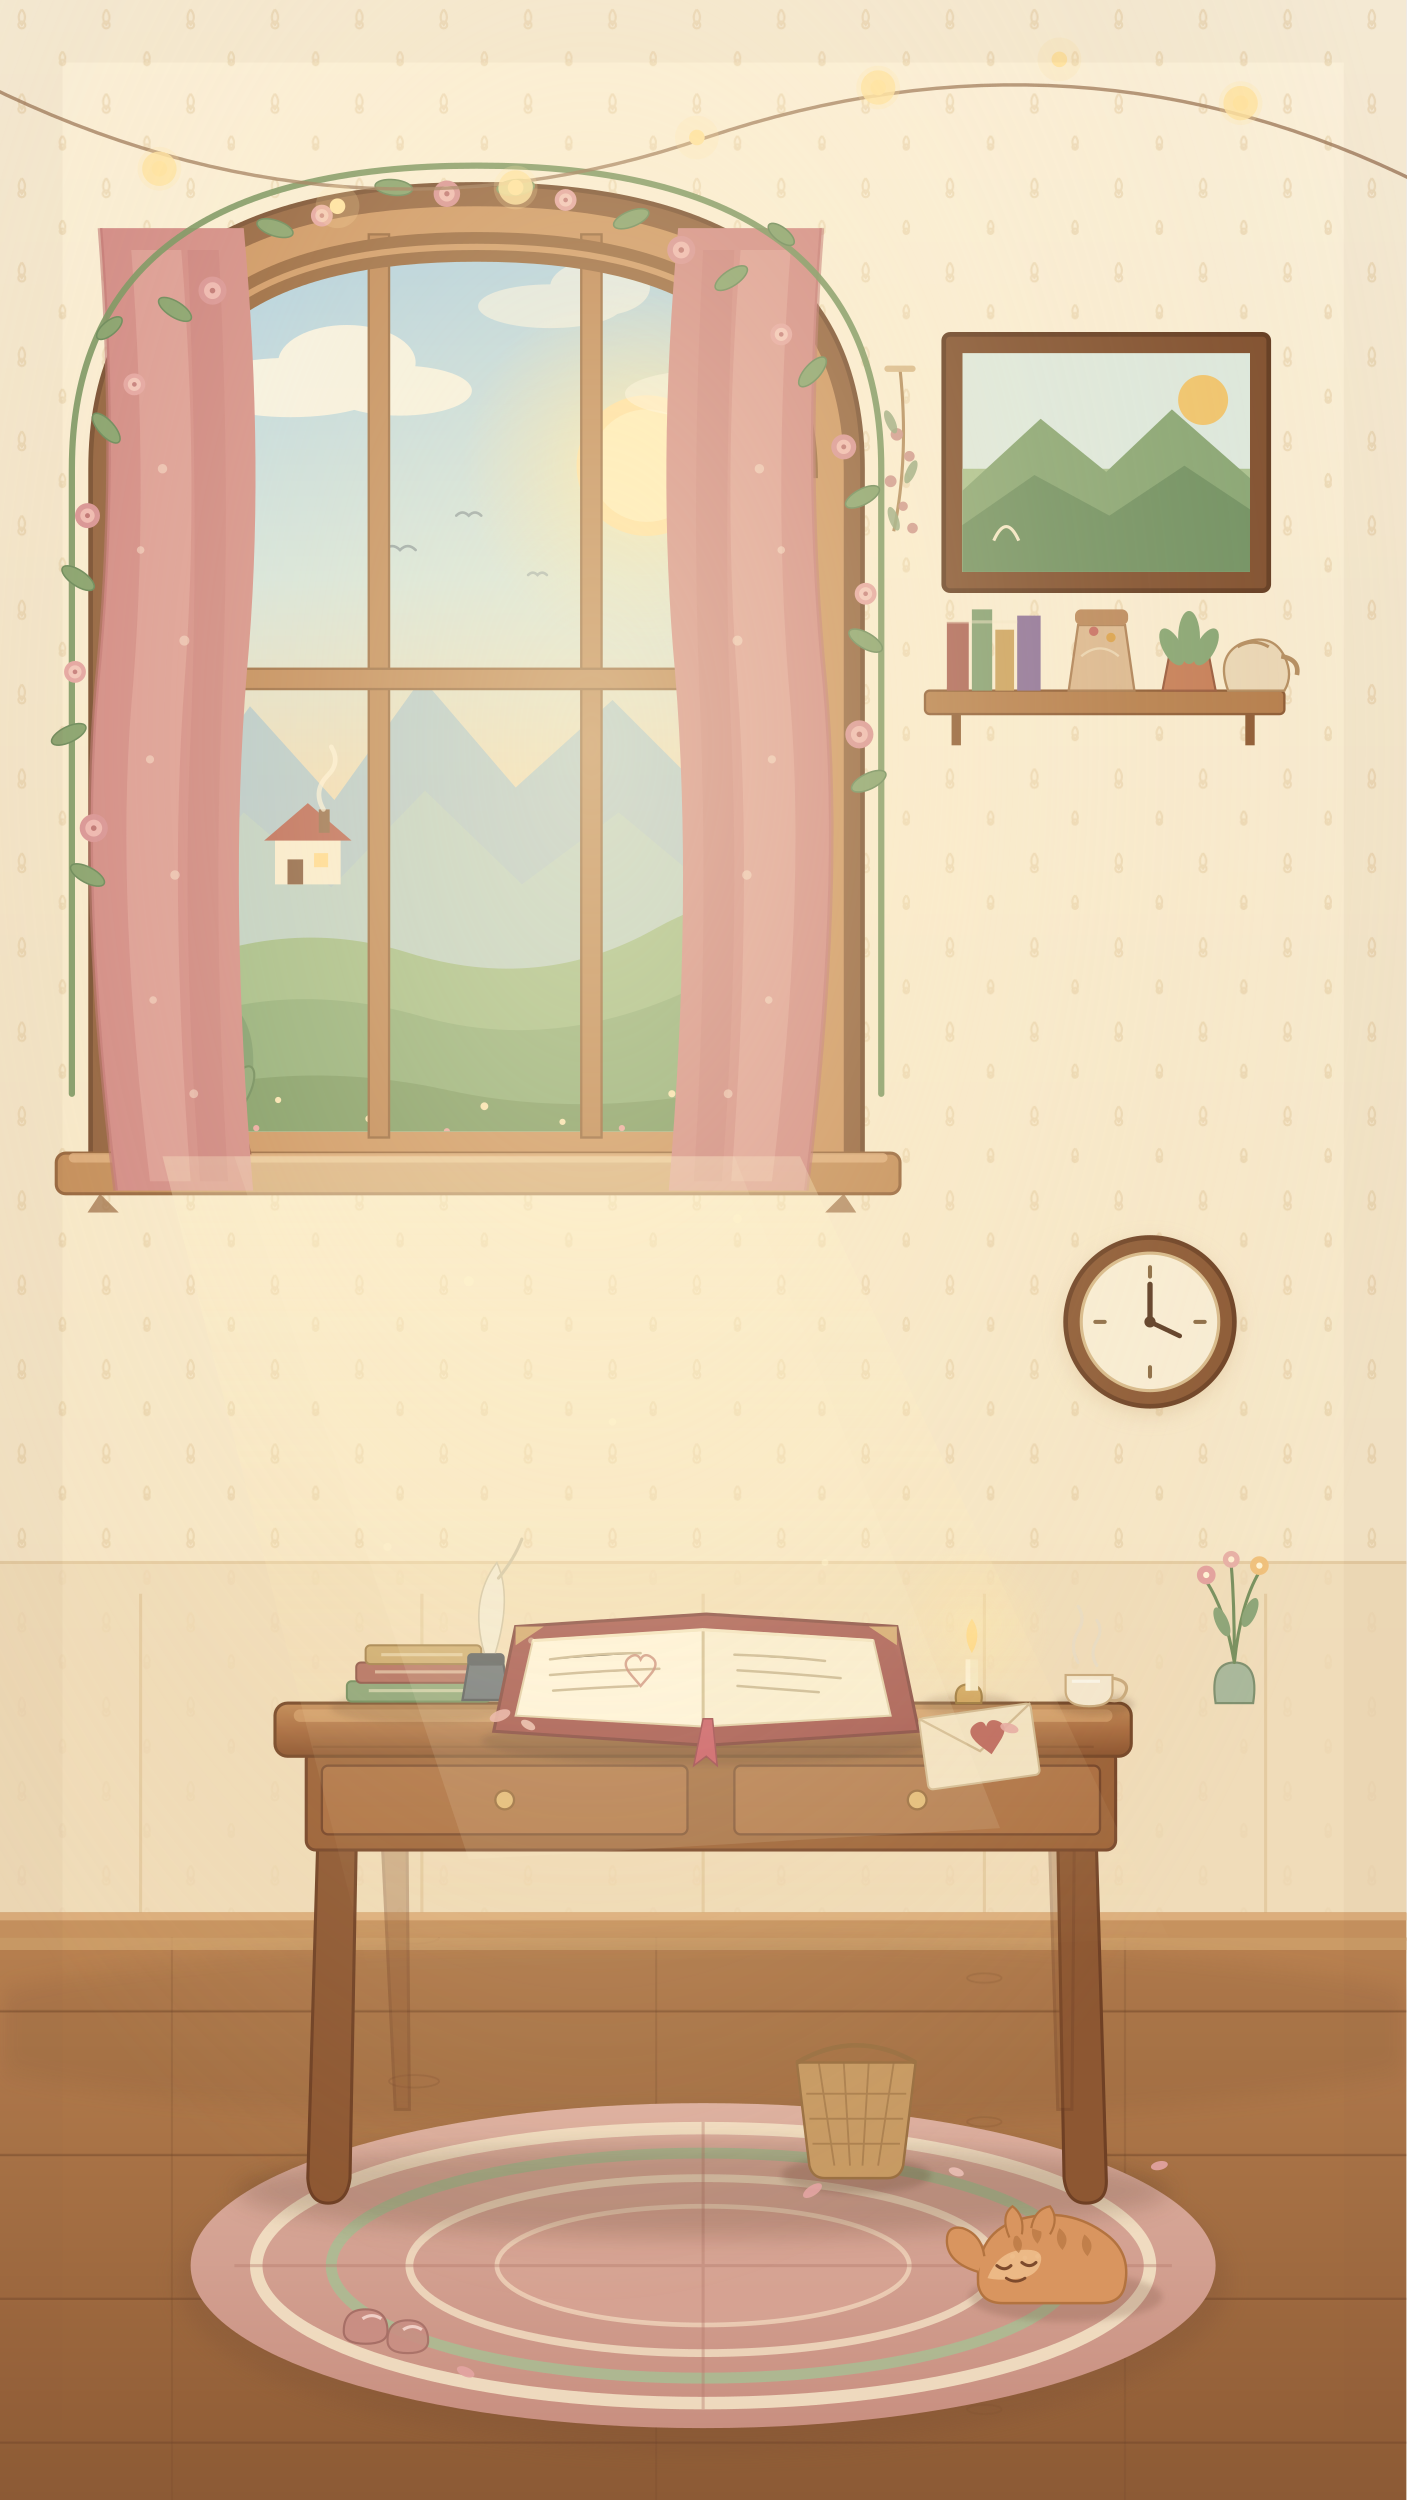
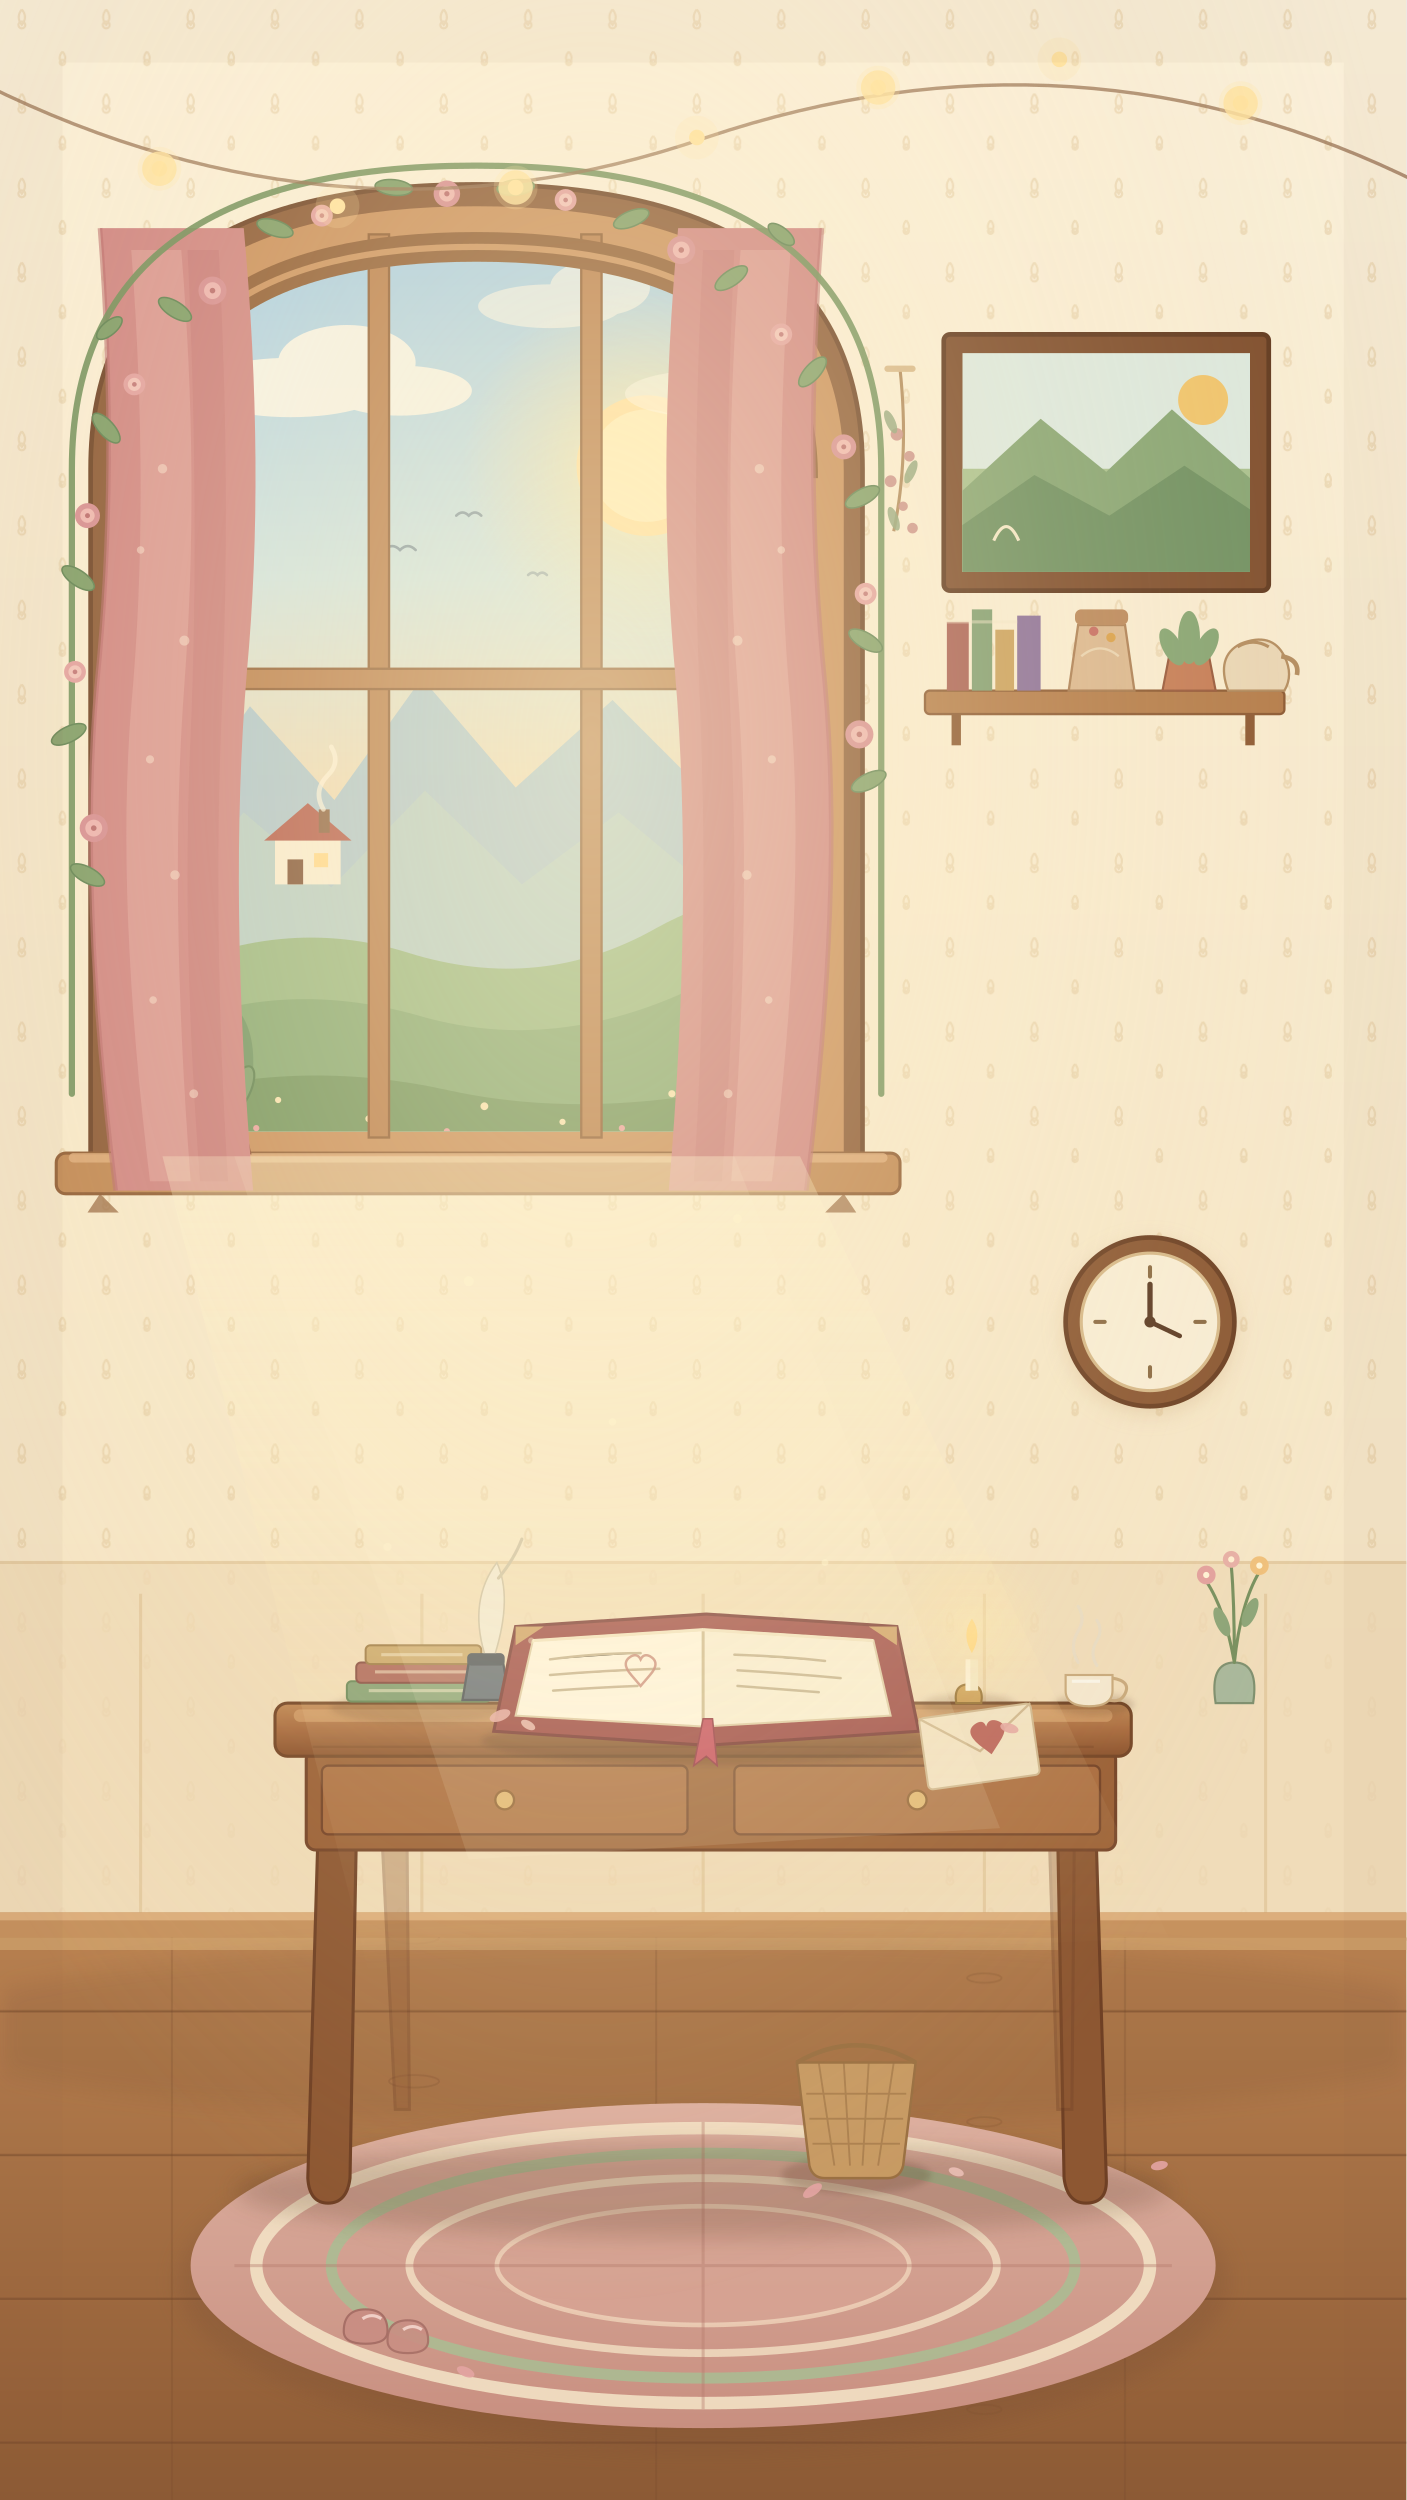
<svg xmlns="http://www.w3.org/2000/svg" viewBox="0 0 900 1600" width="900" height="1600">
  <defs>
    <linearGradient id="sky" x1="0" y1="0" x2="0" y2="1">
      <stop offset="0" stop-color="#a6cde6" />
      <stop offset=".38" stop-color="#cfe4e2" />
      <stop offset=".66" stop-color="#f5d9ae" />
      <stop offset="1" stop-color="#f0bd8d" />
    </linearGradient>
    <linearGradient id="wall" x1="0" y1="0" x2="0" y2="1">
      <stop offset="0" stop-color="#faf0da" />
      <stop offset=".6" stop-color="#f6e7c8" />
      <stop offset="1" stop-color="#eedbb8" />
    </linearGradient>
    <linearGradient id="floorG" x1="0" y1="0" x2="0" y2="1">
      <stop offset="0" stop-color="#b98150" />
      <stop offset="1" stop-color="#8d5a34" />
    </linearGradient>
    <linearGradient id="deskG" x1="0" y1="0" x2="0" y2="1">
      <stop offset="0" stop-color="#c08854" />
      <stop offset=".5" stop-color="#a86b3f" />
      <stop offset="1" stop-color="#8a522d" />
    </linearGradient>
    <linearGradient id="rugG" x1="0" y1="0" x2="0" y2="1">
      <stop offset="0" stop-color="#ddb0a0" />
      <stop offset="1" stop-color="#c88f80" />
    </linearGradient>
    <linearGradient id="beam" x1="0" y1="0" x2="0" y2="1">
      <stop offset="0" stop-color="#fff6d2" stop-opacity=".55" />
      <stop offset="1" stop-color="#ffe7a9" stop-opacity="0" />
    </linearGradient>
    <radialGradient id="sunGlow" cx="50%" cy="50%" r="50%">
      <stop offset="0" stop-color="#fff3c2" stop-opacity=".95" />
      <stop offset=".45" stop-color="#ffe6a4" stop-opacity=".5" />
      <stop offset="1" stop-color="#ffdfa0" stop-opacity="0" />
    </radialGradient>
    <radialGradient id="lampGlow" cx="50%" cy="50%" r="50%">
      <stop offset="0" stop-color="#ffe9ad" stop-opacity=".8" />
      <stop offset="1" stop-color="#ffe9ad" stop-opacity="0" />
    </radialGradient>
    <radialGradient id="roomGlow" cx="42%" cy="30%" r="62%">
      <stop offset="0" stop-color="#fff4cd" stop-opacity=".5" />
      <stop offset=".55" stop-color="#ffe9bb" stop-opacity=".16" />
      <stop offset="1" stop-color="#e5c38c" stop-opacity="0" />
    </radialGradient>
    <filter id="soft" x="-40%" y="-40%" width="180%" height="180%">
      <feGaussianBlur stdDeviation="7" />
    </filter>
    <filter id="soft2" x="-40%" y="-40%" width="180%" height="180%">
      <feGaussianBlur stdDeviation="2" />
    </filter>
    <clipPath id="winClip">
      <path d="M96 724 L96 306 Q96 158 305 158 Q514 158 514 306 L514 724 Z" />
    </clipPath>
    <pattern id="bloom" width="54" height="54" patternUnits="userSpaceOnUse">
      <g fill="none" stroke="#d9bc8d" stroke-width="1.4" opacity=".38">
        <circle cx="14" cy="16" r="2.2" />
        <path d="M14 6 q4 5 0 10 q-4 -5 0 -10" />
        <circle cx="40" cy="40" r="1.7" />
        <path d="M40 33 q3.5 4 0 8 q-3.5 -4 0 -8" />
      </g>
    </pattern>
    <pattern id="planks" width="900" height="92" patternUnits="userSpaceOnUse">
      <rect width="900" height="92" fill="none" />
      <path d="M0 91.5 H900" stroke="#6f4527" stroke-width="2" opacity=".45" />
      <path d="M110 0 V92 M420 0 V92 M720 0 V92" stroke="#6f4527" stroke-width="1.3" opacity=".22" />
      <ellipse cx="265" cy="44" rx="16" ry="4" fill="none" stroke="#7d4d2b" stroke-width="1.2" opacity=".25" />
      <ellipse cx="630" cy="70" rx="11" ry="3" fill="none" stroke="#7d4d2b" stroke-width="1.2" opacity=".22" />
    </pattern>
  </defs>
  <rect x="0" y="0" width="900" height="1600" fill="url(#wall)" />
  <rect x="0" y="0" width="900" height="1240" fill="url(#bloom)" />
  <rect x="0" y="1000" width="900" height="250" fill="#efdab5" opacity=".75" />
  <g stroke="#e2c99f" stroke-width="2" opacity=".9">
    <path d="M0 1000 H900" />
    <path d="M90 1020 V1236 M270 1020 V1236 M450 1020 V1236 M630 1020 V1236 M810 1020 V1236" />
  </g>
  <rect x="0" y="1224" width="900" height="18" fill="#c6925e" />
  <rect x="0" y="1224" width="900" height="5" fill="#dcae7c" />
  <path d="M58 750 L58 300 Q58 118 305 118 Q552 118 552 300 L552 750 Z" fill="#8b5936" stroke="#6e4327" stroke-width="3" />
  <path d="M70 738 L70 302 Q70 132 305 132 Q540 132 540 302 L540 738 Z" fill="#c98f5c" />
  <g clip-path="url(#winClip)">
    <rect x="96" y="150" width="420" height="580" fill="url(#sky)" />
    <circle cx="414" cy="298" r="118" fill="url(#sunGlow)" />
    <circle cx="414" cy="298" r="45" fill="#ffe0a0" />
    <circle cx="414" cy="298" r="36" fill="#fff1c2" opacity=".75" />
    <g fill="#fff8e9" opacity=".85">
      <g>
        <ellipse cx="186" cy="248" rx="62" ry="19" />
        <ellipse cx="222" cy="232" rx="44" ry="24" />
        <ellipse cx="256" cy="250" rx="46" ry="16" />
        <animateTransform attributeName="transform" type="translate" values="0 0;14 0;0 0" dur="30s" repeatCount="indefinite" />
      </g>
      <g opacity=".7">
        <ellipse cx="352" cy="196" rx="46" ry="14" />
        <ellipse cx="384" cy="184" rx="32" ry="18" />
        <animateTransform attributeName="transform" type="translate" values="0 0;-10 0;0 0" dur="24s" repeatCount="indefinite" />
      </g>
      <g opacity=".6">
        <ellipse cx="452" cy="252" rx="52" ry="15" />
        <ellipse cx="486" cy="240" rx="34" ry="19" />
        <animateTransform attributeName="transform" type="translate" values="0 0;8 0;0 0" dur="36s" repeatCount="indefinite" />
      </g>
    </g>
    <path d="M96 540 L160 452 L214 512 L270 434 L330 504 L392 448 L454 510 L514 466 L514 730 L96 730 Z" fill="#a8c4cf" opacity=".9" />
    <path d="M96 586 L156 520 L212 568 L272 506 L334 566 L396 520 L456 570 L514 526 L514 730 L96 730 Z" fill="#b9cfc5" opacity=".9" />
    <path d="M96 626 Q180 584 262 610 Q346 636 420 594 Q474 564 514 580 L514 730 L96 730 Z" fill="#9ab883" />
    <path d="M96 662 Q176 624 268 650 Q350 674 436 636 Q482 616 514 624 L514 730 L96 730 Z" fill="#87a974" />
    <g transform="translate(176,520)">
      <rect x="0" y="16" width="42" height="30" fill="#f8ecd2" />
      <path d="M-7 18 L21 -6 L49 18 Z" fill="#b45b4c" />
      <rect x="8" y="30" width="10" height="16" fill="#7f5236" />
      <rect x="25" y="26" width="9" height="9" fill="#ffd98d" />
      <rect x="28" y="-2" width="7" height="15" fill="#8d6243" />
      <path d="M31 -2 q-7 -12 3 -22 q8 -8 2 -18" fill="none" stroke="#fff3dd" stroke-width="3" stroke-linecap="round" opacity=".7">
        <animate attributeName="opacity" values=".25;.75;.25" dur="6s" repeatCount="indefinite" />
      </path>
    </g>
    <g fill="#6f9364">
      <path d="M136 690 q-12 -38 4 -64 q14 24 6 64 Z" />
      <path d="M152 700 q-10 -30 3 -50 q11 18 5 50 Z" opacity=".85" />
      <path d="M470 676 q-11 -34 4 -58 q13 22 5 58 Z" />
      <path d="M488 694 q-9 -26 3 -44 q10 16 4 44 Z" opacity=".8" />
    </g>
    <path d="M96 704 Q190 676 288 698 Q390 720 514 686 L514 730 L96 730 Z" fill="#749660" />
    <g fill="#f7e2b2">
      <circle cx="152" cy="712" r="2.4" />
      <circle cx="178" cy="704" r="2" />
      <circle cx="236" cy="716" r="2.2" />
      <circle cx="310" cy="708" r="2.5" />
      <circle cx="360" cy="718" r="2" />
      <circle cx="430" cy="700" r="2.3" />
      <circle cx="474" cy="714" r="2.2" />
    </g>
    <g fill="#e9a2a0">
      <circle cx="164" cy="722" r="2" />
      <circle cx="286" cy="724" r="2" />
      <circle cx="398" cy="722" r="2" />
      <circle cx="452" cy="696" r="1.8" />
    </g>
    <g fill="none" stroke="#6d8190" stroke-width="1.7" stroke-linecap="round" opacity=".75">
      <path d="M246 352 q5 -5 10 0 q5 -5 10 0" />
      <path d="M292 330 q4 -4 8 0 q4 -4 8 0" />
      <path d="M338 368 q3 -3 6 0 q3 -3 6 0" opacity=".7" />
    </g>
    <g fill="#7e9d68" opacity=".9">
      <path d="M96 150 q38 6 52 38 q-34 4 -52 -12 Z" />
      <path d="M514 150 q-34 8 -46 38 q32 2 46 -14 Z" opacity=".85" />
    </g>
  </g>
  <g fill="#b97e4d" stroke="#8f5c34" stroke-width="1.5">
    <rect x="236" y="150" width="13" height="578" />
    <rect x="372" y="150" width="13" height="578" />
    <rect x="96" y="428" width="418" height="13" />
    <path d="M96 306 Q96 158 305 158 Q514 158 514 306" fill="none" stroke="#8f5c34" stroke-width="19" />
    <path d="M96 306 Q96 158 305 158 Q514 158 514 306" fill="none" stroke="#d9a06a" stroke-width="4" opacity=".8" />
  </g>
  <rect x="36" y="738" width="540" height="26" rx="6" fill="#c08854" stroke="#8f5c34" stroke-width="2" />
  <rect x="44" y="738" width="524" height="6" rx="3" fill="#e0ae7d" opacity=".8" />
  <path d="M64 764 l-8 12 h20 Z M540 764 l8 12 h-20 Z" fill="#8f5c34" opacity=".7" />
  <g>
    <path d="M120 738 l7 -30 h26 l7 30 Z" fill="#b96f4e" stroke="#8f4f36" stroke-width="1.6" />
    <g fill="#7fa06f" stroke="#5f8253" stroke-width="1.4">
      <ellipse cx="140" cy="690" rx="8" ry="22" />
      <ellipse cx="127" cy="698" rx="7" ry="17" transform="rotate(-26 127 698)" />
      <ellipse cx="153" cy="698" rx="7" ry="17" transform="rotate(26 153 698)" />
    </g>
    <circle cx="140" cy="670" r="5" fill="#e7a3a0" />
    <path d="M468 738 l4 -18 h18 l4 18 Z" fill="#c99873" stroke="#966a4c" stroke-width="1.4" />
    <path d="M481 720 q-16 -16 -2 -34 q14 14 2 34" fill="#84a574" opacity=".95" />
    <path d="M481 720 q14 -12 22 -3" fill="none" stroke="#5f8253" stroke-width="3" stroke-linecap="round" />
  </g>
  <g>
    <path d="M64 146 Q76 300 62 438 Q50 570 74 762 L162 762 Q146 574 158 430 Q170 300 156 146 Z" fill="#cf8583" />
    <path d="M84 160 Q96 320 84 452 Q74 576 96 756 L122 756 Q108 572 118 438 Q128 306 116 160 Z" fill="#dc9b96" opacity=".8" />
    <path d="M120 160 Q128 330 122 470 Q116 600 128 756 L146 756 Q136 598 142 452 Q148 310 140 160 Z" fill="#c57676" opacity=".55" />
    <path d="M64 146 Q76 300 62 438 Q50 570 74 762" fill="none" stroke="#b96b6d" stroke-width="3" opacity=".6" />
    <g fill="#f6ddcb" opacity=".55">
      <circle cx="104" cy="300" r="3" />
      <circle cx="90" cy="352" r="2.4" />
      <circle cx="118" cy="410" r="3.2" />
      <circle cx="96" cy="486" r="2.6" />
      <circle cx="112" cy="560" r="3" />
      <circle cx="98" cy="640" r="2.4" />
      <circle cx="124" cy="700" r="2.8" />
    </g>
    <animateTransform attributeName="transform" type="rotate" values="0 110 150;.5 110 150;0 110 150" dur="8s" repeatCount="indefinite" />
  </g>
  <g>
    <path d="M526 146 Q514 300 528 438 Q540 570 516 762 L428 762 Q444 574 432 430 Q420 300 434 146 Z" fill="#cf8583" />
    <path d="M506 160 Q494 320 506 452 Q516 576 494 756 L468 756 Q482 572 472 438 Q462 306 474 160 Z" fill="#dc9b96" opacity=".8" />
    <path d="M470 160 Q462 330 468 470 Q474 600 462 756 L444 756 Q454 598 448 452 Q442 310 450 160 Z" fill="#c57676" opacity=".55" />
    <path d="M526 146 Q514 300 528 438 Q540 570 516 762" fill="none" stroke="#b96b6d" stroke-width="3" opacity=".6" />
    <g fill="#f6ddcb" opacity=".55">
      <circle cx="486" cy="300" r="3" />
      <circle cx="500" cy="352" r="2.4" />
      <circle cx="472" cy="410" r="3.2" />
      <circle cx="494" cy="486" r="2.6" />
      <circle cx="478" cy="560" r="3" />
      <circle cx="492" cy="640" r="2.4" />
      <circle cx="466" cy="700" r="2.8" />
    </g>
    <animateTransform attributeName="transform" type="rotate" values="0 500 150;-.5 500 150;0 500 150" dur="9s" repeatCount="indefinite" />
  </g>
  <g>
    <path d="M46 700 L46 300 Q46 106 305 106 Q564 106 564 300 L564 700" fill="none" stroke="#6f8f5a" stroke-width="4" stroke-linecap="round" opacity=".9" />
    <g fill="#7e9d68" stroke="#5f8253" stroke-width="1">
      <ellipse cx="56" cy="560" rx="12" ry="5" transform="rotate(28 56 560)" />
      <ellipse cx="44" cy="470" rx="12" ry="5" transform="rotate(-26 44 470)" />
      <ellipse cx="50" cy="370" rx="12" ry="5" transform="rotate(34 50 370)" />
      <ellipse cx="68" cy="274" rx="12" ry="5" transform="rotate(48 68 274)" />
      <ellipse cx="112" cy="198" rx="12" ry="5" transform="rotate(32 112 198)" />
      <ellipse cx="176" cy="146" rx="12" ry="5" transform="rotate(18 176 146)" />
      <ellipse cx="252" cy="120" rx="12" ry="5" transform="rotate(6 252 120)" />
      <ellipse cx="330" cy="120" rx="12" ry="5" transform="rotate(-6 330 120)" />
      <ellipse cx="404" cy="140" rx="12" ry="5" transform="rotate(-22 404 140)" />
      <ellipse cx="468" cy="178" rx="12" ry="5" transform="rotate(-34 468 178)" />
      <ellipse cx="520" cy="238" rx="12" ry="5" transform="rotate(-48 520 238)" />
      <ellipse cx="552" cy="318" rx="12" ry="5" transform="rotate(-28 552 318)" />
      <ellipse cx="554" cy="410" rx="12" ry="5" transform="rotate(30 554 410)" />
      <ellipse cx="556" cy="500" rx="12" ry="5" transform="rotate(-26 556 500)" />
      <ellipse cx="70" cy="210" rx="10" ry="4.4" transform="rotate(-40 70 210)" />
      <ellipse cx="500" cy="150" rx="10" ry="4.4" transform="rotate(38 500 150)" />
    </g>
    <g>
      <g transform="translate(60,530)">
        <circle r="9" fill="#d58d92" />
        <circle r="5.4" fill="#ecb3b0" />
        <circle r="1.8" fill="#b96b6d" />
      </g>
      <g transform="translate(48,430)">
        <circle r="7" fill="#e2a0a0" />
        <circle r="4.2" fill="#f1c2ba" />
        <circle r="1.5" fill="#c07678" />
      </g>
      <g transform="translate(56,330)">
        <circle r="8" fill="#d58d92" />
        <circle r="4.6" fill="#eeb6b1" />
        <circle r="1.6" fill="#b96b6d" />
      </g>
      <g transform="translate(86,246)">
        <circle r="7" fill="#e2a0a0" />
        <circle r="4.2" fill="#f1c2ba" />
        <circle r="1.5" fill="#c07678" />
      </g>
      <g transform="translate(136,186)">
        <circle r="9" fill="#d58d92" />
        <circle r="5.4" fill="#ecb3b0" />
        <circle r="1.8" fill="#b96b6d" />
      </g>
      <g transform="translate(206,138)">
        <circle r="7" fill="#e2a0a0" />
        <circle r="4.2" fill="#f1c2ba" />
        <circle r="1.5" fill="#c07678" />
      </g>
      <g transform="translate(286,124)">
        <circle r="8.5" fill="#d58d92" />
        <circle r="5" fill="#eeb6b1" />
        <circle r="1.7" fill="#b96b6d" />
      </g>
      <g transform="translate(362,128)">
        <circle r="7" fill="#e2a0a0" />
        <circle r="4.2" fill="#f1c2ba" />
        <circle r="1.5" fill="#c07678" />
      </g>
      <g transform="translate(436,160)">
        <circle r="9" fill="#d58d92" />
        <circle r="5.4" fill="#ecb3b0" />
        <circle r="1.8" fill="#b96b6d" />
      </g>
      <g transform="translate(500,214)">
        <circle r="7" fill="#e2a0a0" />
        <circle r="4.2" fill="#f1c2ba" />
        <circle r="1.5" fill="#c07678" />
      </g>
      <g transform="translate(540,286)">
        <circle r="8" fill="#d58d92" />
        <circle r="4.6" fill="#eeb6b1" />
        <circle r="1.6" fill="#b96b6d" />
      </g>
      <g transform="translate(554,380)">
        <circle r="7" fill="#e2a0a0" />
        <circle r="4.2" fill="#f1c2ba" />
        <circle r="1.5" fill="#c07678" />
      </g>
      <g transform="translate(550,470)">
        <circle r="9" fill="#d58d92" />
        <circle r="5.4" fill="#ecb3b0" />
        <circle r="1.8" fill="#b96b6d" />
      </g>
    </g>
  </g>
  <g transform="translate(604,214)">
    <rect x="0" y="0" width="208" height="164" rx="4" fill="#7d4c2c" stroke="#5f371e" stroke-width="3" />
    <rect x="12" y="12" width="184" height="140" fill="#dce9e0" />
    <rect x="12" y="86" width="184" height="66" fill="#a8c18f" />
    <path d="M12 100 L62 54 L104 88 L146 48 L196 92 L196 152 L12 152 Z" fill="#86a574" />
    <path d="M12 122 L58 90 L106 116 L154 84 L196 112 L196 152 L12 152 Z" fill="#6e9062" />
    <circle cx="166" cy="42" r="16" fill="#f0c46c" />
    <path d="M32 132 q8 -18 16 0" fill="none" stroke="#f3e7c8" stroke-width="2" />
  </g>
  <g transform="translate(-20,0)">
    <rect x="612" y="442" width="230" height="15" rx="3" fill="#b37b4a" stroke="#8a5731" stroke-width="1.5" />
    <path d="M632 457 l0 20 M820 457 l0 20" stroke="#8a5731" stroke-width="6" />
    <g>
      <rect x="626" y="398" width="14" height="44" fill="#a85f55" />
      <rect x="642" y="390" width="13" height="52" fill="#7f9d72" />
      <rect x="657" y="403" width="12" height="39" fill="#c9a05d" />
      <rect x="671" y="394" width="15" height="48" fill="#8a6f9a" />
      <path d="M626 398 h45" stroke="#efe3c8" stroke-width="2" opacity=".5" />
    </g>
    <g>
      <path d="M704 442 l6 -42 h30 l6 42 Z" fill="#d8b58d" stroke="#a87a50" stroke-width="1.5" opacity=".95" />
      <rect x="708" y="390" width="34" height="10" rx="4" fill="#b9875b" />
      <path d="M712 420 q12 -10 24 0" fill="none" stroke="#f3e6c8" stroke-width="1.5" opacity=".6" />
      <circle cx="720" cy="404" r="3" fill="#c56b62" />
      <circle cx="731" cy="408" r="3" fill="#d9a04a" />
    </g>
    <g>
      <path d="M764 442 l5 -26 h24 l5 26 Z" fill="#c47b56" stroke="#96573b" stroke-width="1.4" />
      <g fill="#84a473">
        <ellipse cx="781" cy="408" rx="7" ry="17" />
        <ellipse cx="770" cy="414" rx="6" ry="13" transform="rotate(-28 770 414)" />
        <ellipse cx="792" cy="414" rx="6" ry="13" transform="rotate(28 792 414)" />
      </g>
    </g>
    <g>
      <ellipse cx="817" cy="426" rx="0" ry="0" />
      <path d="M806 442 q-8 -22 8 -30 q20 -8 28 8 q6 12 0 22 Z" fill="#e9d6b6" stroke="#b28b5f" stroke-width="1.5" />
      <path d="M840 420 q12 2 10 12" fill="none" stroke="#b28b5f" stroke-width="3" />
      <path d="M812 414 q10 -6 20 0" fill="none" stroke="#b28b5f" stroke-width="2" />
    </g>
  </g>
  <g transform="translate(576,236)">
    <path d="M0 0 q6 56 -4 104" fill="none" stroke="#b08a5e" stroke-width="2" />
    <g fill="#c98e88" opacity=".9">
      <circle cx="-2" cy="42" r="4" />
      <circle cx="6" cy="56" r="3.4" />
      <circle cx="-6" cy="72" r="3.8" />
      <circle cx="2" cy="88" r="3" />
      <circle cx="8" cy="102" r="3.4" />
    </g>
    <g fill="#8fa57c" opacity=".85">
      <ellipse cx="-6" cy="34" rx="3" ry="8" transform="rotate(-24 -6 34)" />
      <ellipse cx="7" cy="66" rx="3" ry="8" transform="rotate(24 7 66)" />
      <ellipse cx="-4" cy="96" rx="3" ry="8" transform="rotate(-20 -4 96)" />
    </g>
    <path d="M-8 0 h16" stroke="#d7b98c" stroke-width="4" stroke-linecap="round" />
  </g>
  <g transform="translate(736,846)">
    <circle cx="0" cy="4" r="54" fill="#b98a5c" opacity=".28" filter="url(#soft)" />
    <circle cx="0" cy="0" r="54" fill="#8a5733" stroke="#6b3f23" stroke-width="3" />
    <circle cx="0" cy="0" r="44" fill="#f8eed6" stroke="#d6b98a" stroke-width="2" />
    <g stroke="#8a6a44" stroke-width="2.6" stroke-linecap="round">
      <line x1="0" y1="-35" x2="0" y2="-29" />
      <line x1="0" y1="29" x2="0" y2="35" />
      <line x1="-35" y1="0" x2="-29" y2="0" />
      <line x1="29" y1="0" x2="35" y2="0" />
    </g>
    <line x1="0" y1="0" x2="0" y2="-24" stroke="#5a3a24" stroke-width="3.4" stroke-linecap="round" />
    <line x1="0" y1="0" x2="19" y2="9" stroke="#5a3a24" stroke-width="3" stroke-linecap="round" />
    <circle cx="0" cy="0" r="3.6" fill="#5a3a24" />
  </g>
  <g>
    <path d="M-10 54 Q220 168 452 88 Q690 8 910 118" fill="none" stroke="#967052" stroke-width="2.2" opacity=".75" />
    <g fill="#ffe3a0">
      <circle cx="102" cy="108" r="14" opacity=".22" />
      <circle cx="102" cy="108" r="5" />
      <circle cx="216" cy="132" r="14" opacity=".2" />
      <circle cx="216" cy="132" r="5" />
      <circle cx="330" cy="120" r="14" opacity=".22" />
      <circle cx="330" cy="120" r="5" />
      <circle cx="446" cy="88" r="14" opacity=".2" />
      <circle cx="446" cy="88" r="5" />
      <circle cx="562" cy="56" r="14" opacity=".22" />
      <circle cx="562" cy="56" r="5" />
      <circle cx="678" cy="38" r="14" opacity=".2" />
      <circle cx="678" cy="38" r="5" />
      <circle cx="794" cy="66" r="14" opacity=".22" />
      <circle cx="794" cy="66" r="5" />
    </g>
    <g fill="#ffe3a0" opacity=".8">
      <circle cx="102" cy="108" r="11">
        <animate attributeName="opacity" values=".15;.35;.15" dur="3.4s" repeatCount="indefinite" />
      </circle>
      <circle cx="330" cy="120" r="11">
        <animate attributeName="opacity" values=".3;.1;.3" dur="4.1s" repeatCount="indefinite" />
      </circle>
      <circle cx="562" cy="56" r="11">
        <animate attributeName="opacity" values=".12;.32;.12" dur="2.8s" repeatCount="indefinite" />
      </circle>
      <circle cx="794" cy="66" r="11">
        <animate attributeName="opacity" values=".3;.12;.3" dur="3.8s" repeatCount="indefinite" />
      </circle>
    </g>
  </g>
  <rect x="0" y="1240" width="900" height="360" fill="url(#floorG)" />
  <rect x="0" y="1240" width="900" height="360" fill="url(#planks)" />
  <rect x="0" y="1240" width="900" height="8" fill="#d0a16c" opacity=".8" />
  <ellipse cx="450" cy="1300" rx="500" ry="60" fill="#5f3b22" opacity=".12" filter="url(#soft)" />
  <g transform="translate(450,1450)">
    <ellipse cx="0" cy="10" rx="336" ry="108" fill="#6a4530" opacity=".2" filter="url(#soft)" />
    <ellipse cx="0" cy="0" rx="328" ry="104" fill="url(#rugG)" />
    <ellipse cx="0" cy="0" rx="286" ry="88" fill="none" stroke="#f5e5c8" stroke-width="8" opacity=".85" />
    <ellipse cx="0" cy="0" rx="238" ry="72" fill="none" stroke="#a9bd93" stroke-width="7" opacity=".85" />
    <ellipse cx="0" cy="0" rx="188" ry="56" fill="none" stroke="#f5e5c8" stroke-width="5" opacity=".75" />
    <ellipse cx="0" cy="0" rx="132" ry="38" fill="#d7a493" opacity=".8" />
    <ellipse cx="0" cy="0" rx="132" ry="38" fill="none" stroke="#f3dcc0" stroke-width="3" opacity=".7" />
    <g stroke="#b47a6c" stroke-width="2" opacity=".4">
      <path d="M-300 0 H300 M0 -92 V92" />
    </g>
  </g>
  <g>
    <ellipse cx="450" cy="1402" rx="300" ry="30" fill="#4f301c" opacity=".22" filter="url(#soft)" />
    <g fill="#8d5732" stroke="#6f4024" stroke-width="2">
      <path d="M205 1124 l24 0 -5 270 q-2 16 -14 16 q-12 0 -13 -16 Z" />
      <path d="M676 1124 l24 0 8 270 q1 16 -13 16 q-12 0 -14 -16 Z" />
      <path d="M242 1124 l18 0 2 226 -9 0 Z" opacity=".35" />
      <path d="M670 1124 l18 0 -2 226 -9 0 Z" opacity=".35" />
    </g>
    <rect x="196" y="1120" width="518" height="64" rx="6" fill="#9a6036" stroke="#754428" stroke-width="2" />
    <rect x="206" y="1130" width="234" height="44" rx="4" fill="#aa6d40" stroke="#754428" stroke-width="1.5" />
    <rect x="470" y="1130" width="234" height="44" rx="4" fill="#aa6d40" stroke="#754428" stroke-width="1.5" />
    <circle cx="323" cy="1152" r="6" fill="#e0b56e" stroke="#8b5b2d" stroke-width="1.5" />
    <circle cx="587" cy="1152" r="6" fill="#e0b56e" stroke="#8b5b2d" stroke-width="1.5" />
    <rect x="176" y="1090" width="548" height="34" rx="8" fill="url(#deskG)" stroke="#744526" stroke-width="2" />
    <rect x="188" y="1094" width="524" height="8" rx="4" fill="#d9a46f" opacity=".65" />
    <path d="M200 1118 H700" stroke="#7b4928" stroke-width="1.6" opacity=".5" />
  </g>
  <g>
    <ellipse cx="269" cy="1093" rx="58" ry="10" fill="#57351f" opacity=".2" filter="url(#soft2)" />
    <rect x="222" y="1076" width="92" height="13" rx="3" fill="#7f9d72" stroke="#5f8253" stroke-width="1.3" />
    <rect x="228" y="1064" width="84" height="13" rx="3" fill="#aa6258" stroke="#81443c" stroke-width="1.3" />
    <rect x="234" y="1053" width="74" height="12" rx="3" fill="#c8a468" stroke="#98743f" stroke-width="1.3" />
    <path d="M244 1059 h52 M240 1070 h60 M236 1082 h68" stroke="#f4e8c9" stroke-width="2" opacity=".55" />
    <path d="M296 1088 l4 -24 h22 l4 24 Z" fill="#5a6572" stroke="#39424d" stroke-width="1.5" />
    <rect x="299" y="1058" width="24" height="8" rx="3" fill="#3f4854" />
    <path d="M310 1058 q-10 -34 8 -58 q10 22 -1 58" fill="#f1ead7" stroke="#c9bda2" stroke-width="1" />
    <path d="M319 1010 q10 -12 15 -25" fill="none" stroke="#c9bda2" stroke-width="2" stroke-linecap="round" />
  </g>
  <g>
    <ellipse cx="452" cy="1114" rx="144" ry="16" fill="#4a2c18" opacity=".25" filter="url(#soft2)" />
    <path d="M316 1108 L330 1041 L452 1033 L574 1041 L588 1108 L452 1117 Z" fill="#963e3e" stroke="#6f2a2a" stroke-width="2" />
    <path d="M330 1098 L341 1050 L450 1043 L450 1105 Z" fill="#fff7e3" stroke="#dccaa6" stroke-width="1.3" />
    <path d="M450 1105 L450 1043 L559 1050 L570 1098 Z" fill="#f8efd7" stroke="#dccaa6" stroke-width="1.3" />
    <path d="M450 1043 L450 1105" stroke="#c9b58d" stroke-width="2" opacity=".8" />
    <path d="M341 1050 L450 1043" stroke="#f2e4c3" stroke-width="2" />
    <path d="M450 1043 L559 1050" stroke="#f2e4c3" stroke-width="2" />
    <g stroke="#b8a581" stroke-width="1.6" stroke-linecap="round" opacity=".85">
      <path d="M352 1062 q30 -4 58 -4 M352 1072 q36 -3 70 -4 M354 1082 q28 -2 54 -3" />
      <path d="M470 1059 q32 1 58 4 M472 1069 q34 2 66 5 M472 1079 q26 2 52 4" />
    </g>
    <path d="M404 1072 q-7 -8 0 -12 q4 -2 6 2 q2 -4 6 -2 q7 4 0 12 l-6 7 Z" fill="none" stroke="#c07b70" stroke-width="1.6" opacity=".85" />
    <path d="M450 1100 l-6 30 l8 -6 l7 6 l-3 -30 Z" fill="#c2485c" stroke="#8e2f3e" stroke-width="1" />
    <path d="M330 1041 l18 0 l-18 12 Z" fill="#d8b16a" opacity=".8" />
    <path d="M574 1041 l-18 0 l18 12 Z" fill="#d8b16a" opacity=".8" />
  </g>
  <g>
    <ellipse cx="620" cy="1091" rx="30" ry="7" fill="#57351f" opacity=".2" filter="url(#soft2)" />
    <path d="M612 1090 q-2 -12 8 -12 q10 0 8 12 Z" fill="#c99a52" stroke="#8f6a2f" stroke-width="1.4" />
    <rect x="618" y="1062" width="8" height="20" fill="#f2e7c9" />
    <rect x="618" y="1062" width="3" height="20" fill="#fff8e6" opacity=".8" />
    <path d="M622 1058 q-7 -12 0 -22 q7 10 0 22" fill="#ffcf6e">
      <animate attributeName="d" values="M622 1058 q-7 -12 0 -22 q7 10 0 22;M622 1058 q-9 -12 0 -24 q9 12 0 24;M622 1058 q-7 -12 0 -22 q7 10 0 22" dur="2.4s" repeatCount="indefinite" />
    </path>
    <circle cx="622" cy="1040" r="52" fill="url(#lampGlow)" opacity=".6" />
    <ellipse cx="700" cy="1091" rx="26" ry="7" fill="#57351f" opacity=".2" filter="url(#soft2)" />
    <path d="M682 1072 h30 v10 q0 10 -15 10 q-15 0 -15 -10 Z" fill="#f4e8cf" stroke="#c8a97c" stroke-width="1.4" />
    <path d="M712 1074 q12 2 8 10 q-3 6 -10 4" fill="none" stroke="#c8a97c" stroke-width="2" />
    <path d="M686 1076 h18" stroke="#ffffff" stroke-width="2" opacity=".55" />
    <g fill="none" stroke="#e7dcc5" stroke-width="2" stroke-linecap="round" opacity=".85">
      <path d="M690 1064 q-6 -10 0 -20 q5 -8 0 -16">
        <animate attributeName="opacity" values=".2;.9;.2" dur="4s" repeatCount="indefinite" />
      </path>
      <path d="M702 1066 q-5 -8 0 -16 q4 -7 0 -13">
        <animate attributeName="opacity" values=".8;.2;.8" dur="3.6s" repeatCount="indefinite" />
      </path>
    </g>
    <g transform="translate(588,1100) rotate(-8)">
      <rect x="0" y="0" width="72" height="46" rx="3" fill="#f1e2c4" stroke="#ccb48d" stroke-width="1.3" />
      <path d="M0 0 L36 26 L72 0" fill="none" stroke="#ccb48d" stroke-width="1.5" />
      <path d="M36 22 q-9 -10 0 -14 q5 -2 6 3 q2 -5 7 -3 q9 4 0 14 l-6 7 Z" fill="#b85f58" />
    </g>
  </g>
  <g transform="translate(790,1090)">
    <path d="M-12 0 q-4 -26 12 -26 q16 0 12 26 Z" fill="#a9b89b" stroke="#7f906f" stroke-width="1.4" />
    <g fill="none" stroke="#78905f" stroke-width="2" stroke-linecap="round">
      <path d="M0 -26 q-6 -34 -18 -52 M0 -26 q4 -38 16 -58 M0 -26 q0 -40 -2 -62" />
    </g>
    <g>
      <circle cx="-18" cy="-82" r="6" fill="#e3a19e" />
      <circle cx="16" cy="-88" r="6" fill="#f0c17c" />
      <circle cx="-2" cy="-92" r="5.4" fill="#e7b0a6" />
      <circle cx="-18" cy="-82" r="2" fill="#fff3d5" />
      <circle cx="16" cy="-88" r="2" fill="#fff3d3" />
      <circle cx="-2" cy="-92" r="2" fill="#ffefd1" />
    </g>
    <g fill="#8da578">
      <ellipse cx="-8" cy="-52" rx="4" ry="10" transform="rotate(-24 -8 -52)" />
      <ellipse cx="10" cy="-58" rx="4" ry="10" transform="rotate(24 10 -58)" />
    </g>
  </g>
  <g transform="translate(548,1320)">
    <ellipse cx="0" cy="72" rx="48" ry="12" fill="#4a2c18" opacity=".2" filter="url(#soft2)" />
    <path d="M-38 0 h76 l-8 66 q-2 8 -10 8 h-40 q-8 0 -10 -8 Z" fill="#c79a63" stroke="#9a7042" stroke-width="1.6" />
    <g stroke="#9a7042" stroke-width="1.2" opacity=".6">
      <path d="M-32 20 h64 M-30 36 h60 M-28 52 h56 M-24 0 l10 66 M-8 0 l4 66 M8 0 l-4 66 M24 0 l-10 66" />
    </g>
    <path d="M-38 0 q38 -22 76 0" fill="none" stroke="#9a7042" stroke-width="3" />
  </g>
-   <g transform="translate(682,1444)">
-     <ellipse cx="0" cy="26" rx="62" ry="16" fill="#6a4530" opacity=".22" filter="url(#soft2)" />
-     <path d="M-56 18 q-2 -34 28 -42 q30 -8 54 10 q16 12 12 32 q-2 12 -16 12 h-62 q-14 0 -16 -12 Z" fill="#d9955f" stroke="#b3733f" stroke-width="1.6" />
-     <path d="M-50 14 q8 -20 28 -18 q8 1 6 8 q-2 8 -12 10 q-14 2 -22 0 Z" fill="#f0c08d" opacity=".85" />
-     <g fill="#b3733f" opacity=".65">
-       <path d="M-20 -22 q8 6 2 14 q-6 -6 -2 -14" />
-       <path d="M-4 -18 q8 6 2 14 q-6 -6 -2 -14" />
-       <path d="M12 -14 q8 6 2 14 q-6 -6 -2 -14" />
-       <path d="M-32 -14 q7 5 2 12 q-6 -5 -2 -12" />
-     </g>
-     <path d="M-56 10 q-20 -6 -20 -20 q0 -10 10 -8 q12 4 14 18" fill="#d9955f" stroke="#b3733f" stroke-width="1.5" />
-     <path d="M-36 -12 q-6 -14 2 -20 q8 6 6 18" fill="#d9955f" stroke="#b3733f" stroke-width="1.4" />
-     <path d="M-22 -18 q2 -12 12 -14 q6 8 0 18" fill="#d9955f" stroke="#b3733f" stroke-width="1.4" />
-     <g stroke="#7d4a2c" stroke-width="2" fill="none" stroke-linecap="round">
-       <path d="M-44 6 q5 4 9 0" />
-       <path d="M-28 4 q5 4 9 0" />
-     </g>
-     <path d="M-38 14 q6 4 12 0" stroke="#7d4a2c" stroke-width="1.8" fill="none" stroke-linecap="round" />
-     <g fill="#f0c08d" opacity=".6">
-       <circle cx="-34" cy="0" r="1.6" />
-       <circle cx="-26" cy="1" r="1.4" />
-       <circle cx="-18" cy="0" r="1.5" />
-     </g>
-     <animateTransform attributeName="transform" type="translate" values="682 1444;682 1442;682 1444" dur="4.5s" repeatCount="indefinite" />
-   </g>
  <g transform="translate(238,1492)" fill="#c98e83" stroke="#a76f66" stroke-width="1.4">
    <path d="M-18 0 q0 -14 14 -14 q14 0 14 14 q0 8 -14 8 q-14 0 -14 -8 Z" />
    <path d="M10 6 q0 -13 13 -13 q13 0 13 13 q0 8 -13 8 q-13 0 -13 -8 Z" opacity=".9" />
    <path d="M-6 -8 q6 -4 12 0 M20 -1 q6 -4 12 0" fill="none" stroke="#f0cfc6" stroke-width="2" />
  </g>
  <g fill="#e3a4a2" opacity=".9">
    <ellipse cx="320" cy="1098" rx="7" ry="3.4" transform="rotate(-22 320 1098)" />
    <ellipse cx="646" cy="1106" rx="6" ry="3" transform="rotate(16 646 1106)" />
    <ellipse cx="520" cy="1402" rx="7" ry="3.2" transform="rotate(-34 520 1402)" />
    <ellipse cx="298" cy="1518" rx="6" ry="3" transform="rotate(24 298 1518)" />
    <ellipse cx="742" cy="1386" rx="5.5" ry="2.8" transform="rotate(-12 742 1386)" />
  </g>
  <g fill="#f0c4bb" opacity=".8">
    <ellipse cx="338" cy="1104" rx="5" ry="2.6" transform="rotate(30 338 1104)" />
    <ellipse cx="612" cy="1390" rx="5" ry="2.6" transform="rotate(18 612 1390)" />
  </g>
  <g pointer-events="none">
    <polygon points="104,740 512,740 748,1240 236,1262" fill="url(#beam)" opacity=".55" />
    <polygon points="150,740 470,740 640,1170 300,1190" fill="#fff6d8" opacity=".12" />
    <rect x="0" y="0" width="900" height="1600" fill="url(#roomGlow)" />
    <g fill="#fff4cc">
      <circle cx="300" cy="820" r="3.2" opacity=".55">
        <animateTransform attributeName="transform" type="translate" values="0 0;14 -20;0 0" dur="11s" repeatCount="indefinite" />
      </circle>
      <circle cx="392" cy="910" r="2.4" opacity=".5">
        <animateTransform attributeName="transform" type="translate" values="0 0;-10 -26;0 0" dur="14s" repeatCount="indefinite" />
      </circle>
      <circle cx="472" cy="780" r="2.8" opacity=".45">
        <animateTransform attributeName="transform" type="translate" values="0 0;12 -18;0 0" dur="9s" repeatCount="indefinite" />
      </circle>
      <circle cx="528" cy="1000" r="2.2" opacity=".5">
        <animateTransform attributeName="transform" type="translate" values="0 0;-8 -22;0 0" dur="13s" repeatCount="indefinite" />
      </circle>
      <circle cx="248" cy="990" r="2.6" opacity=".42">
        <animateTransform attributeName="transform" type="translate" values="0 0;16 -14;0 0" dur="12s" repeatCount="indefinite" />
      </circle>
      <circle cx="340" cy="1050" r="2" opacity=".4">
        <animateTransform attributeName="transform" type="translate" values="0 0;10 -18;0 0" dur="15s" repeatCount="indefinite" />
      </circle>
    </g>
  </g>
  <rect x="0" y="0" width="900" height="1600" fill="none" stroke="#8a5a3a" stroke-width="80" opacity=".05" />
</svg>
